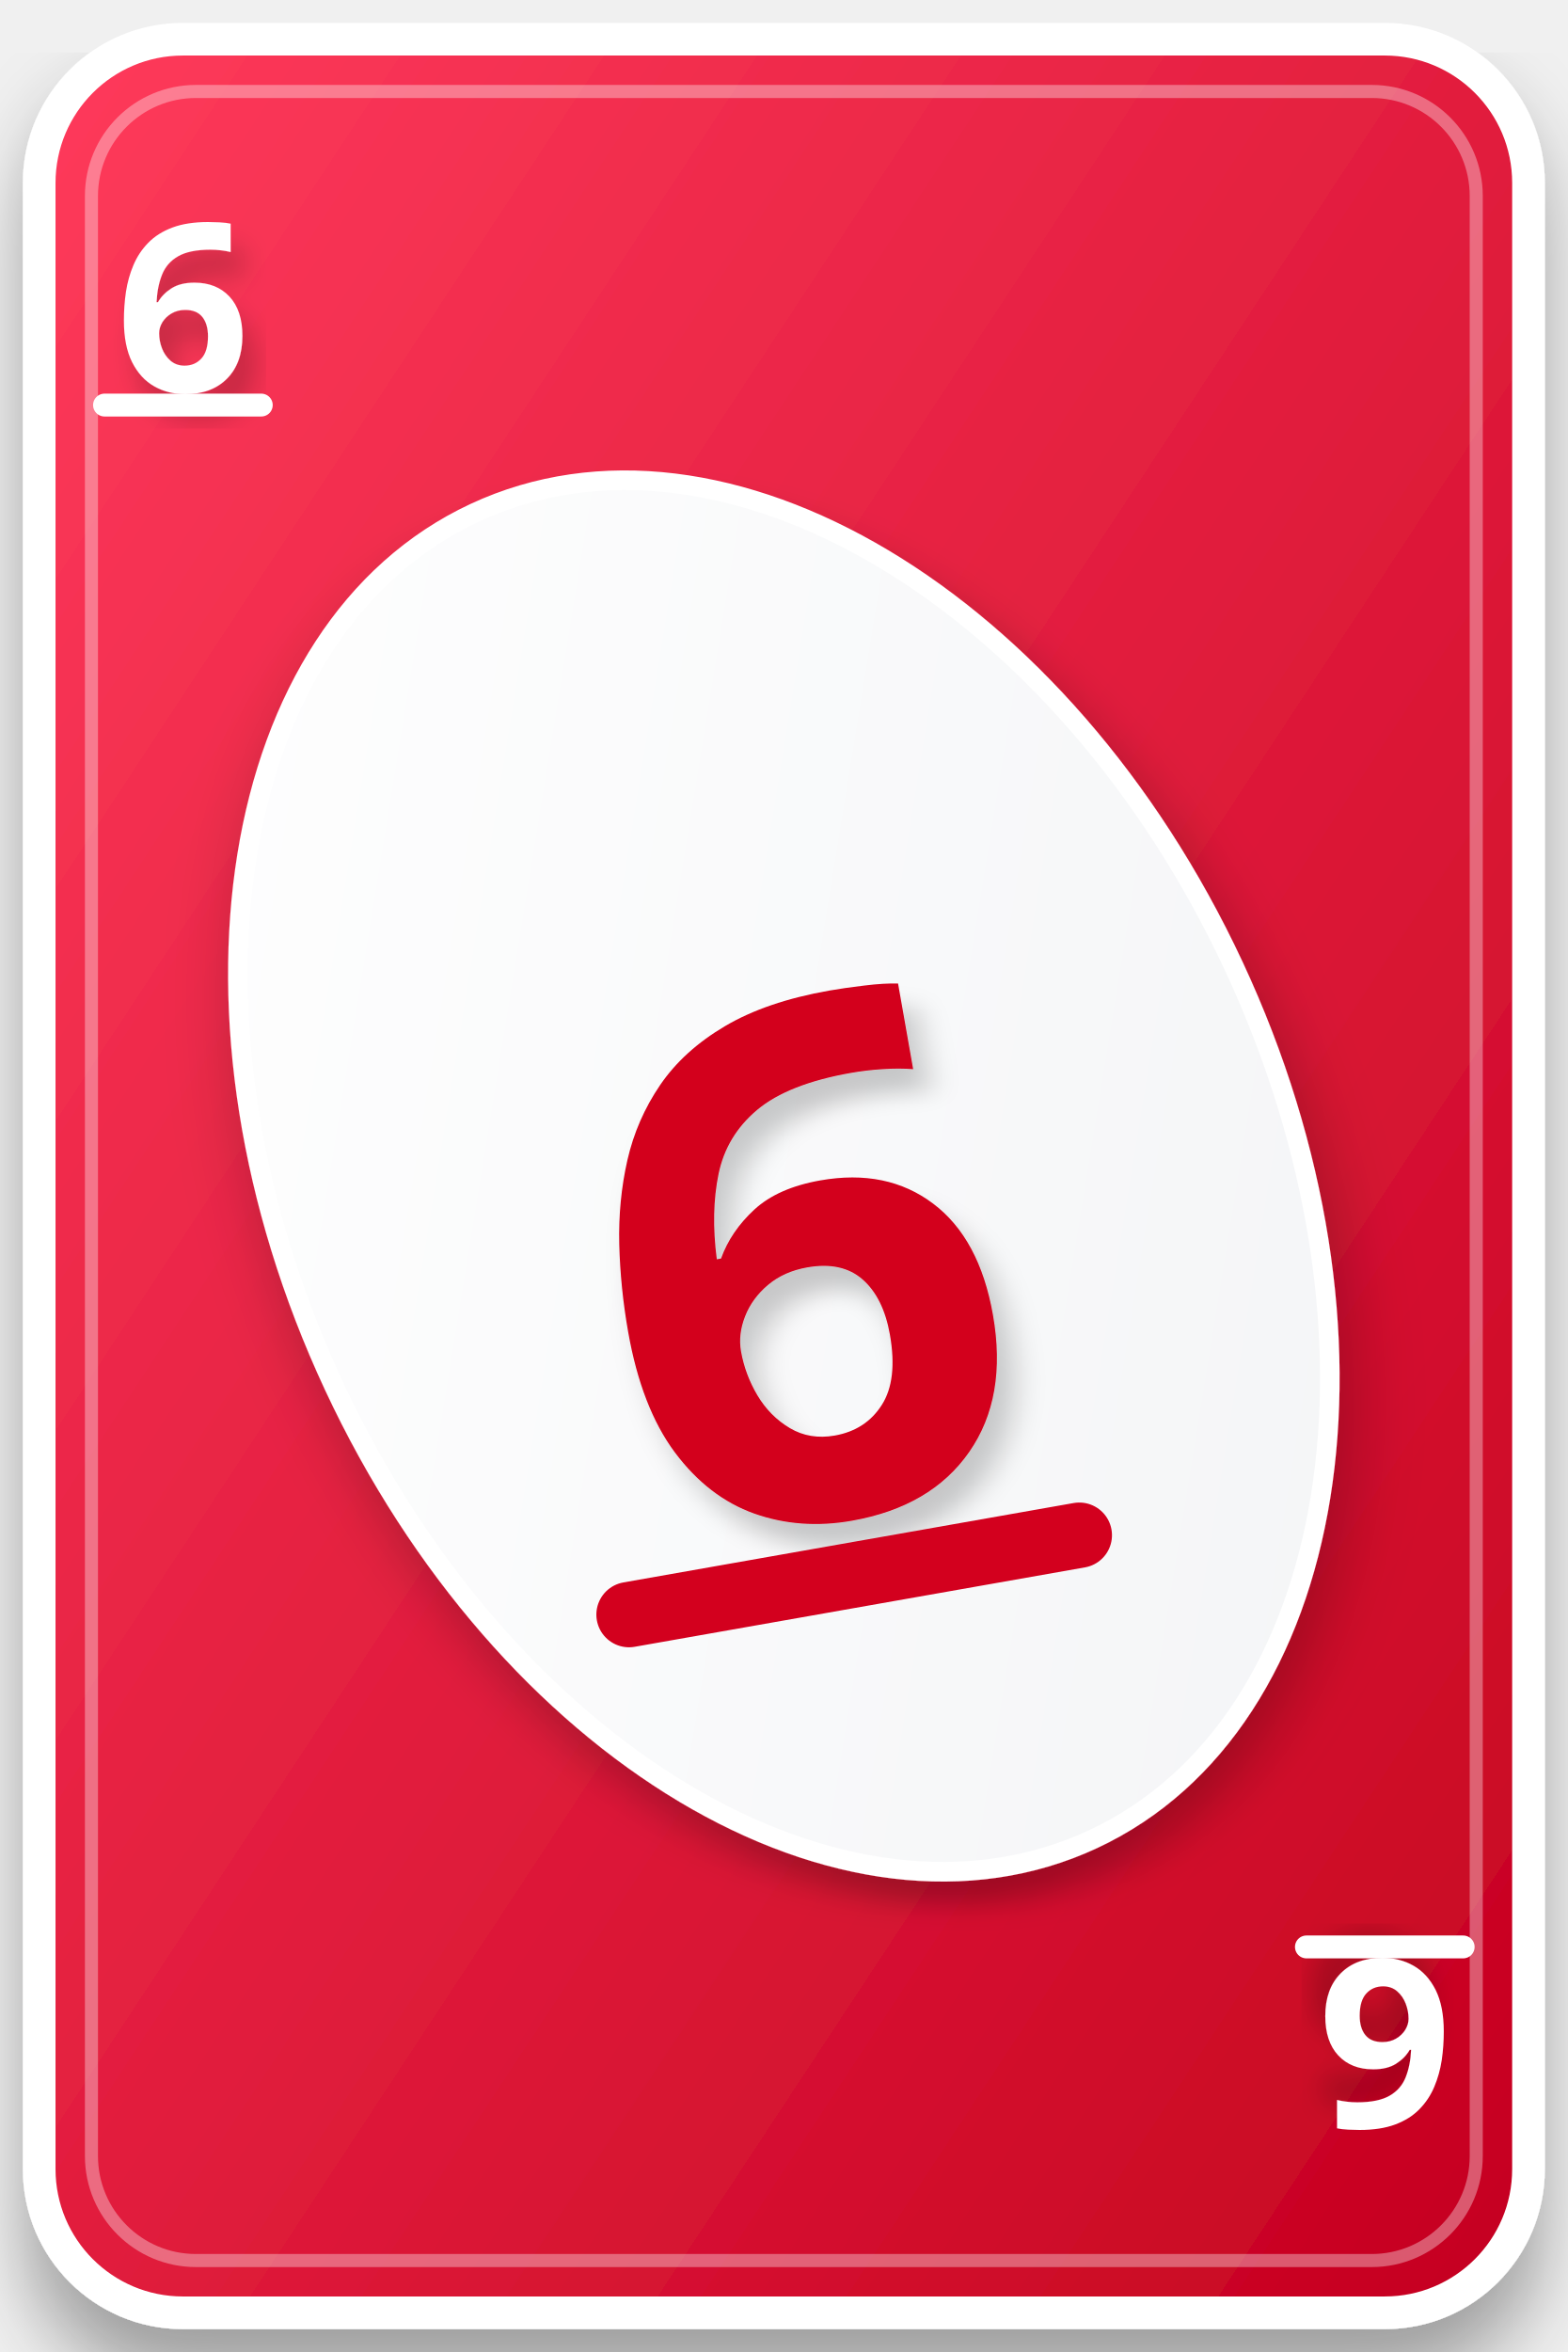
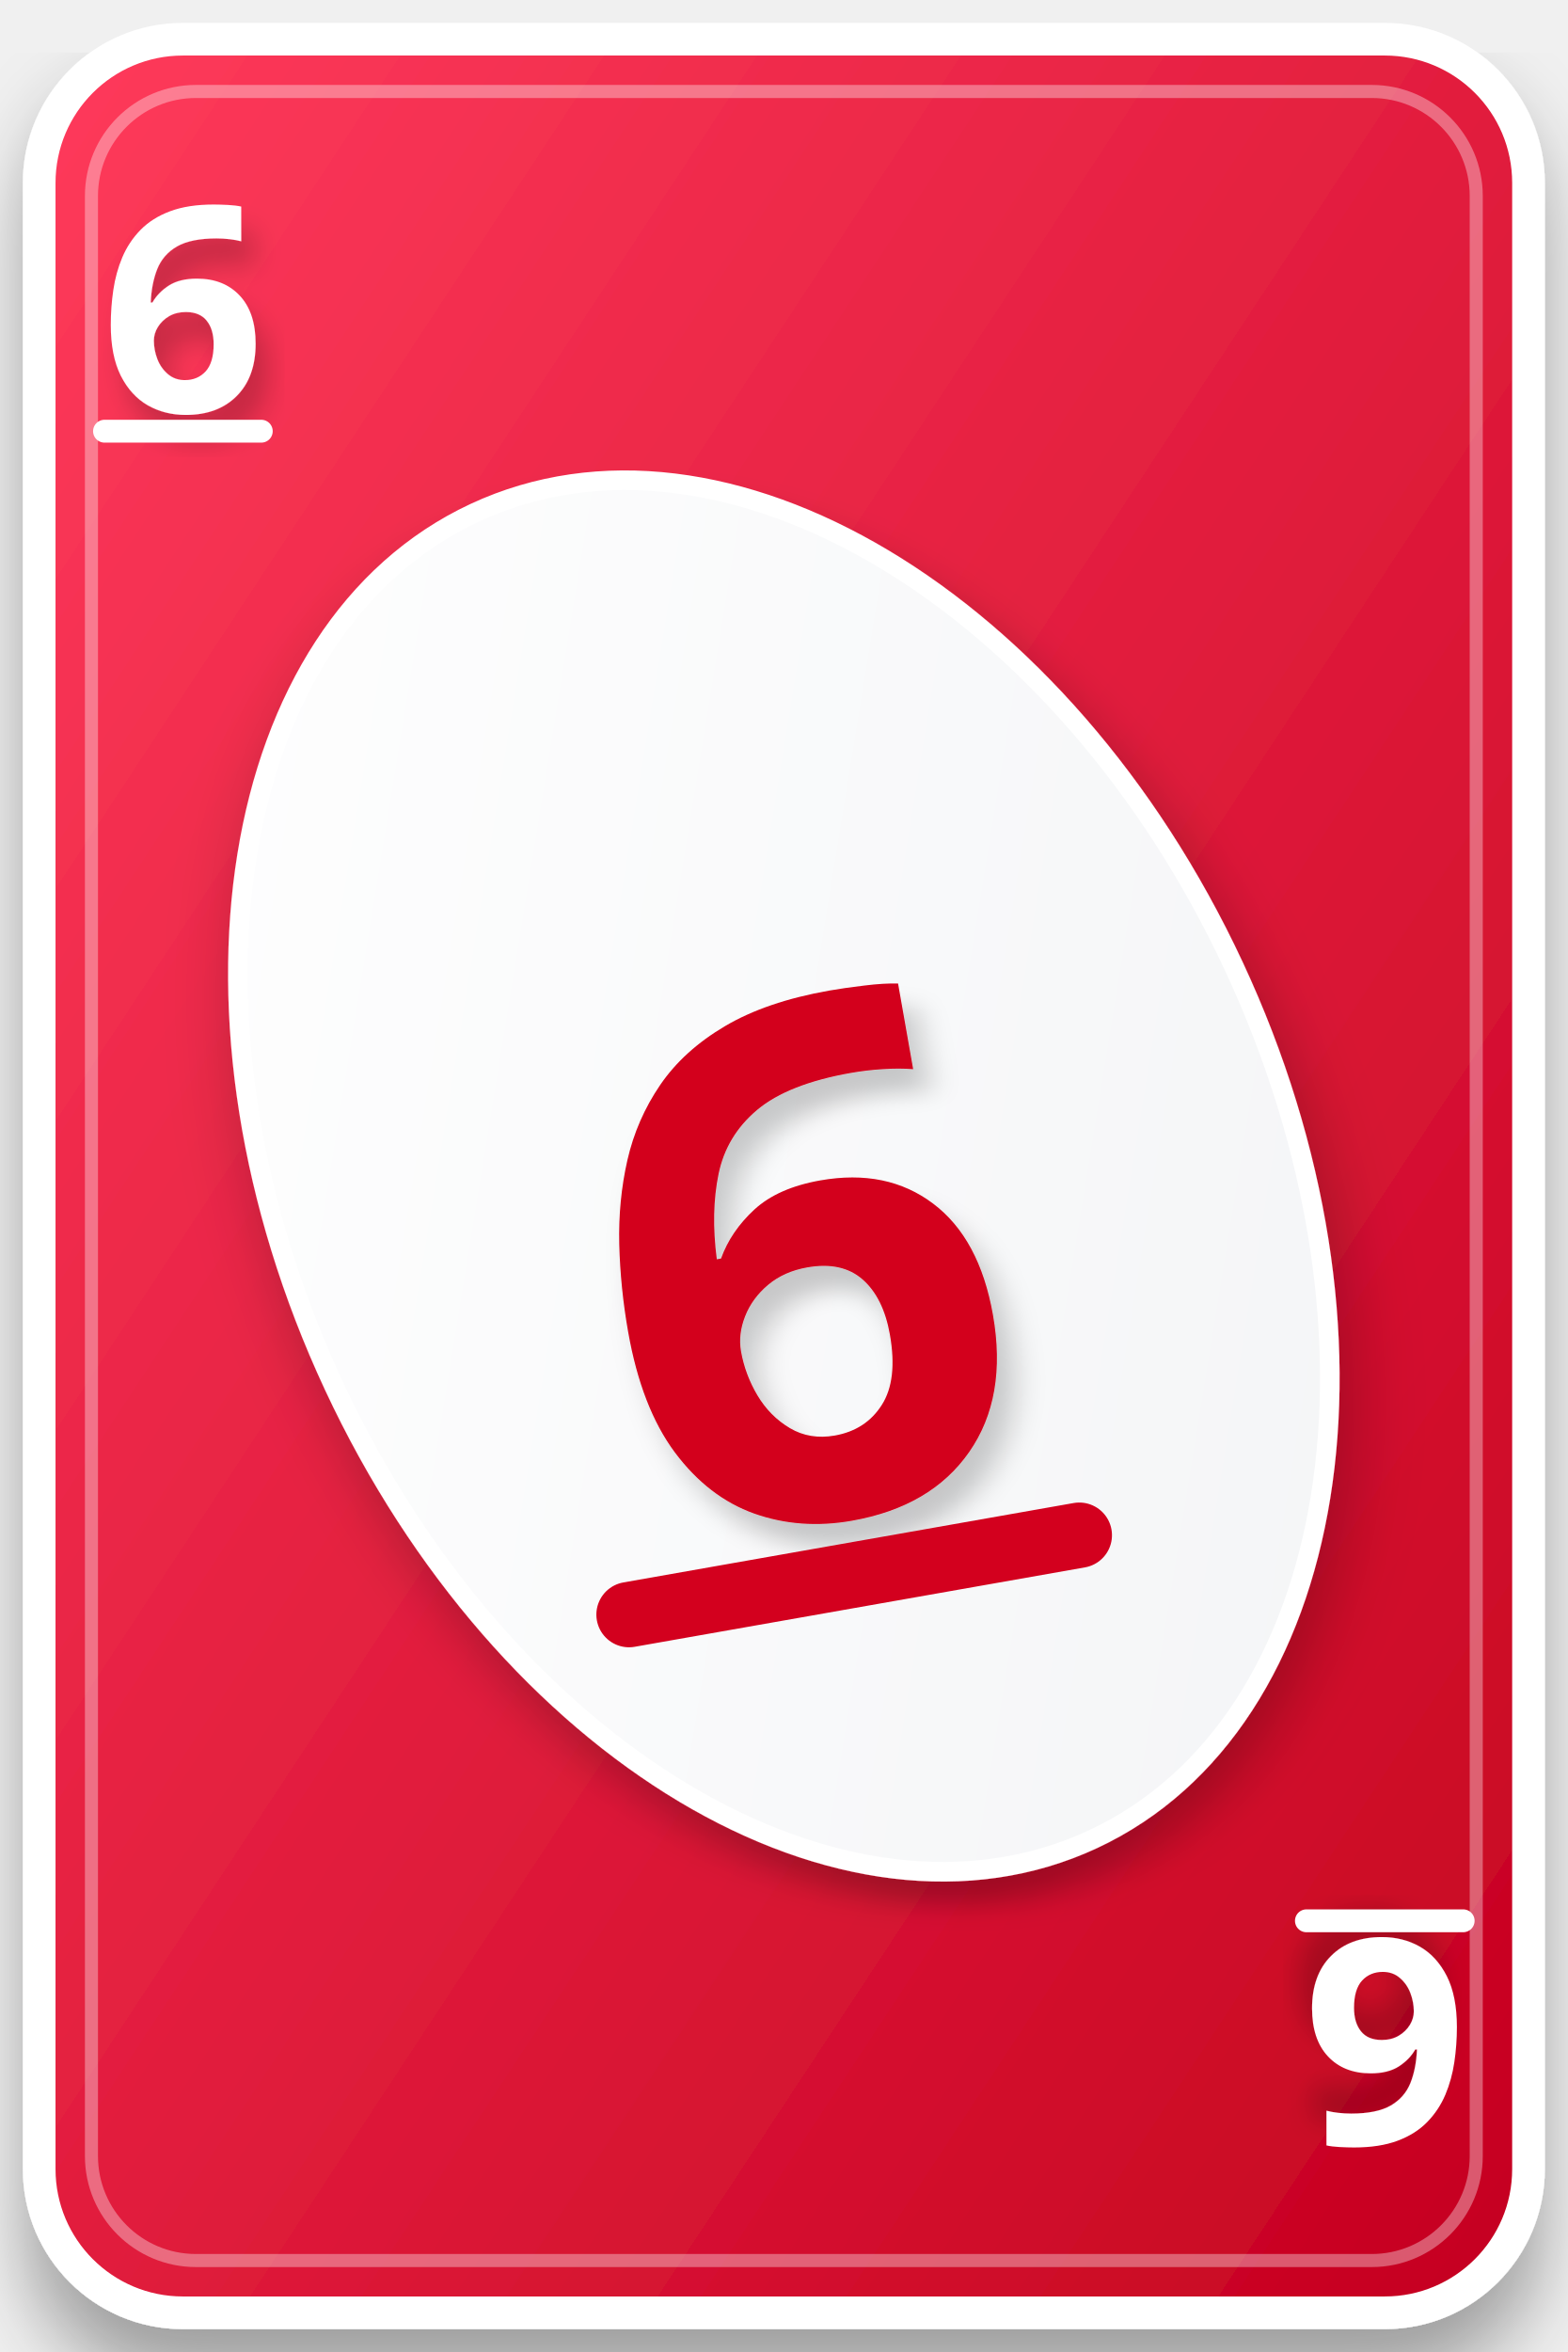
<svg xmlns="http://www.w3.org/2000/svg" viewBox="0 0 240 360" width="240" height="360">
  <defs>
    <linearGradient id="red-grad-red_6" x1="0%" y1="0%" x2="100%" y2="100%">
      <stop offset="0%" stop-color="#FF3B5C" />
      <stop offset="100%" stop-color="#C4001E" />
    </linearGradient>
    <linearGradient id="green-grad-red_6" x1="0%" y1="0%" x2="100%" y2="100%">
      <stop offset="0%" stop-color="#10B981" />
      <stop offset="100%" stop-color="#046C4E" />
    </linearGradient>
    <linearGradient id="blue-grad-red_6" x1="0%" y1="0%" x2="100%" y2="100%">
      <stop offset="0%" stop-color="#3B82F6" />
      <stop offset="100%" stop-color="#1E40AF" />
    </linearGradient>
    <linearGradient id="yellow-grad-red_6" x1="0%" y1="0%" x2="100%" y2="100%">
      <stop offset="0%" stop-color="#FBBF24" />
      <stop offset="100%" stop-color="#D97706" />
    </linearGradient>
    <linearGradient id="wild-grad-red_6" x1="0%" y1="0%" x2="100%" y2="100%">
      <stop offset="0%" stop-color="#2E2640" />
      <stop offset="100%" stop-color="#110E1C" />
    </linearGradient>
    <linearGradient id="oval-grad-red_6" x1="0%" y1="0%" x2="100%" y2="100%">
      <stop offset="0%" stop-color="#FFFFFF" />
      <stop offset="100%" stop-color="#F3F4F6" />
    </linearGradient>
    <linearGradient id="gold-grad-red_6" x1="0%" y1="0%" x2="100%" y2="100%">
      <stop offset="0%" stop-color="#FFE259" />
      <stop offset="100%" stop-color="#FFA751" />
    </linearGradient>
    <filter id="card-shadow-red_6" x="-10%" y="-10%" width="130%" height="130%">
      <feDropShadow dx="0" dy="8" stdDeviation="6" flood-color="#000000" flood-opacity="0.35" />
    </filter>
    <filter id="oval-shadow-red_6" x="-20%" y="-20%" width="140%" height="140%">
      <feDropShadow dx="0" dy="4" stdDeviation="4" flood-color="#000000" flood-opacity="0.25" />
    </filter>
    <filter id="text-shadow-red_6" x="-20%" y="-20%" width="140%" height="140%">
      <feDropShadow dx="2" dy="4" stdDeviation="2" flood-color="#000000" flood-opacity="0.2" />
    </filter>
  </defs>
  <rect x="6" y="6" width="228" height="348" rx="22" ry="22" fill="url(#red-grad-red_6)" stroke="#FFFFFF" stroke-width="5" filter="url(#card-shadow-red_6)" />
  <rect x="14" y="14" width="212" height="332" rx="16" ry="16" fill="none" stroke="rgba(255,255,255,0.35)" stroke-width="2" />
  <ellipse cx="120" cy="180" rx="76" ry="112" transform="rotate(-25 120 180)" fill="url(#oval-grad-red_6)" stroke="#FFFFFF" stroke-width="3" filter="url(#oval-shadow-red_6)" />
  <g transform="translate(120, 180) rotate(-10)">
    <text x="0" y="10" text-anchor="middle" dominant-baseline="central" font-size="110" font-weight="900" font-family="'Arial Black', sans-serif" fill="#D3001E" filter="url(#text-shadow-red_6)">6</text>
    <line x1="-35" y1="62" x2="35" y2="62" stroke="#D3001E" stroke-width="10" stroke-linecap="round" />
  </g>
  <g transform="translate(28, 46)">
-     <text x="0" y="0" text-anchor="middle" dominant-baseline="central" font-size="36" font-weight="900" font-family="'Arial Black', sans-serif" fill="#FFFFFF" filter="url(#text-shadow-red_6)">6</text>
-     <line x1="-12" y1="16" x2="12" y2="16" stroke="#FFFFFF" stroke-width="3.5" stroke-linecap="round" />
+     <text x="0" y="0" text-anchor="middle" dominant-baseline="central" font-size="44" font-weight="900" font-family="'Arial Black', sans-serif" fill="#FFFFFF" filter="url(#text-shadow-red_6)">6</text>
+     <line x1="-12" y1="20" x2="12" y2="20" stroke="#FFFFFF" stroke-width="3.5" stroke-linecap="round" />
  </g>
  <g transform="translate(212, 314) rotate(180)">
-     <text x="0" y="0" text-anchor="middle" dominant-baseline="central" font-size="36" font-weight="900" font-family="'Arial Black', sans-serif" fill="#FFFFFF" filter="url(#text-shadow-red_6)">6</text>
-     <line x1="-12" y1="16" x2="12" y2="16" stroke="#FFFFFF" stroke-width="3.5" stroke-linecap="round" />
+     <text x="0" y="0" text-anchor="middle" dominant-baseline="central" font-size="44" font-weight="900" font-family="'Arial Black', sans-serif" fill="#FFFFFF" filter="url(#text-shadow-red_6)">6</text>
+     <line x1="-12" y1="20" x2="12" y2="20" stroke="#FFFFFF" stroke-width="3.5" stroke-linecap="round" />
  </g>
</svg>
